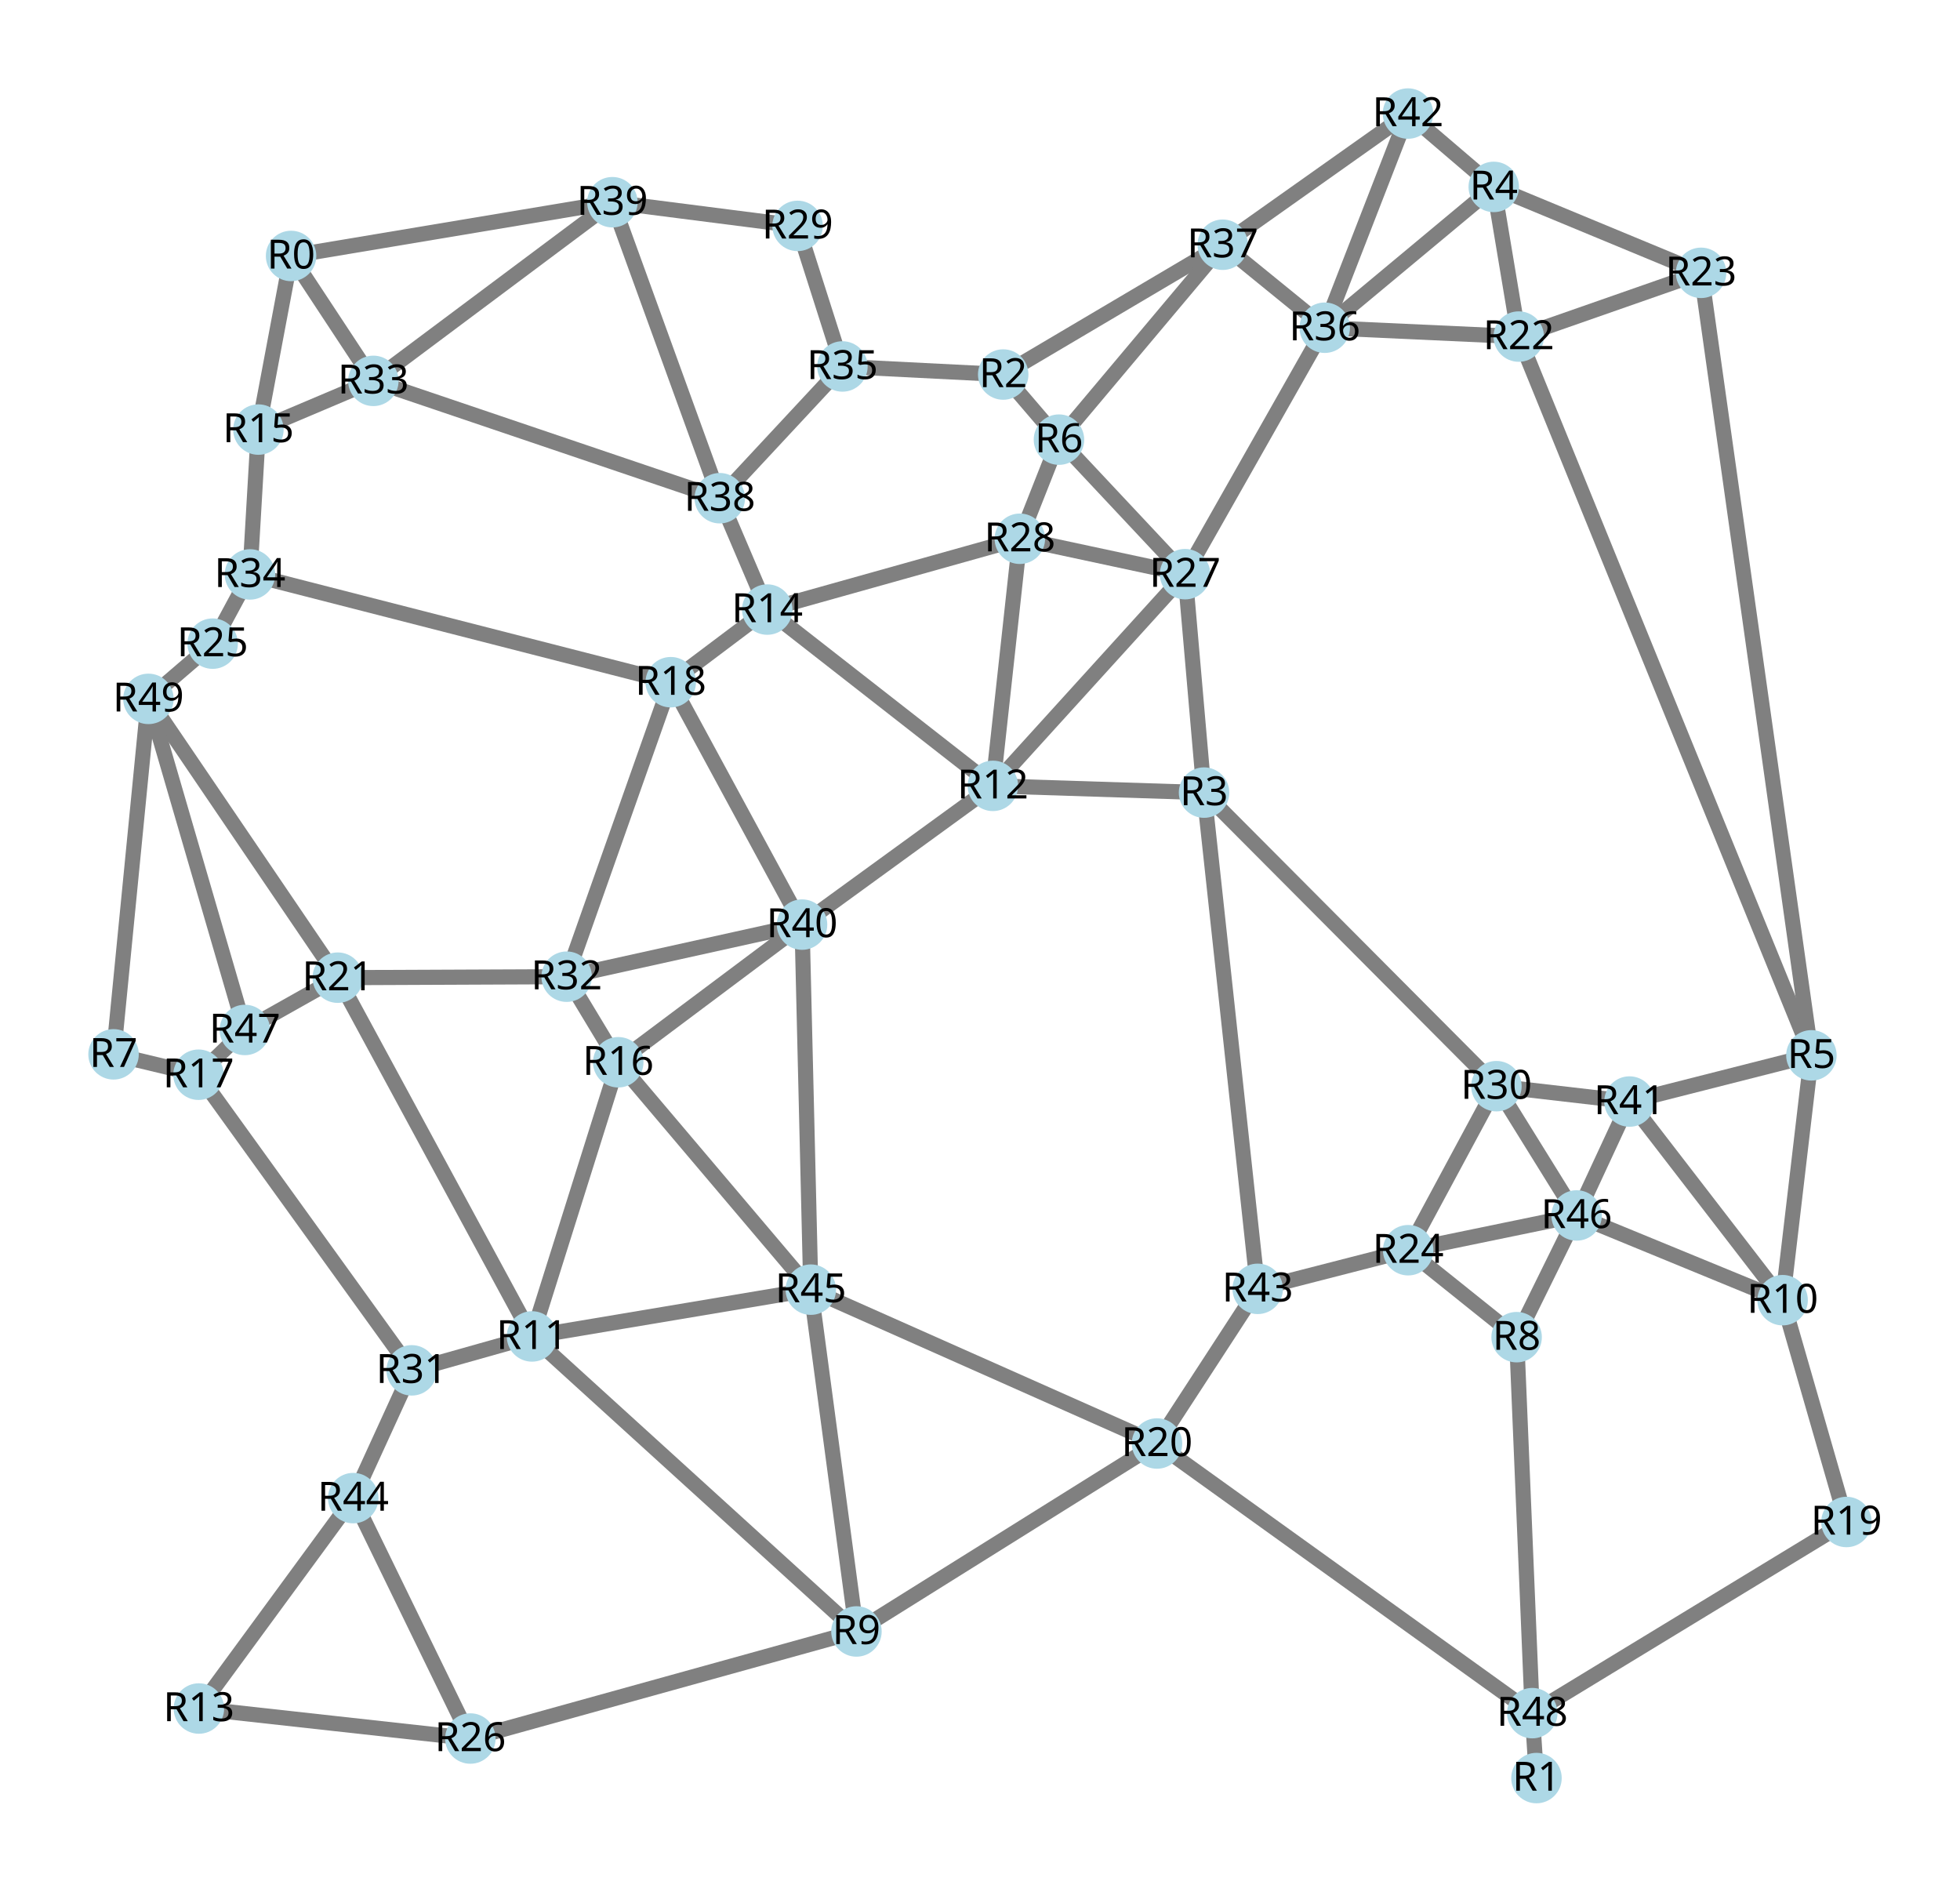
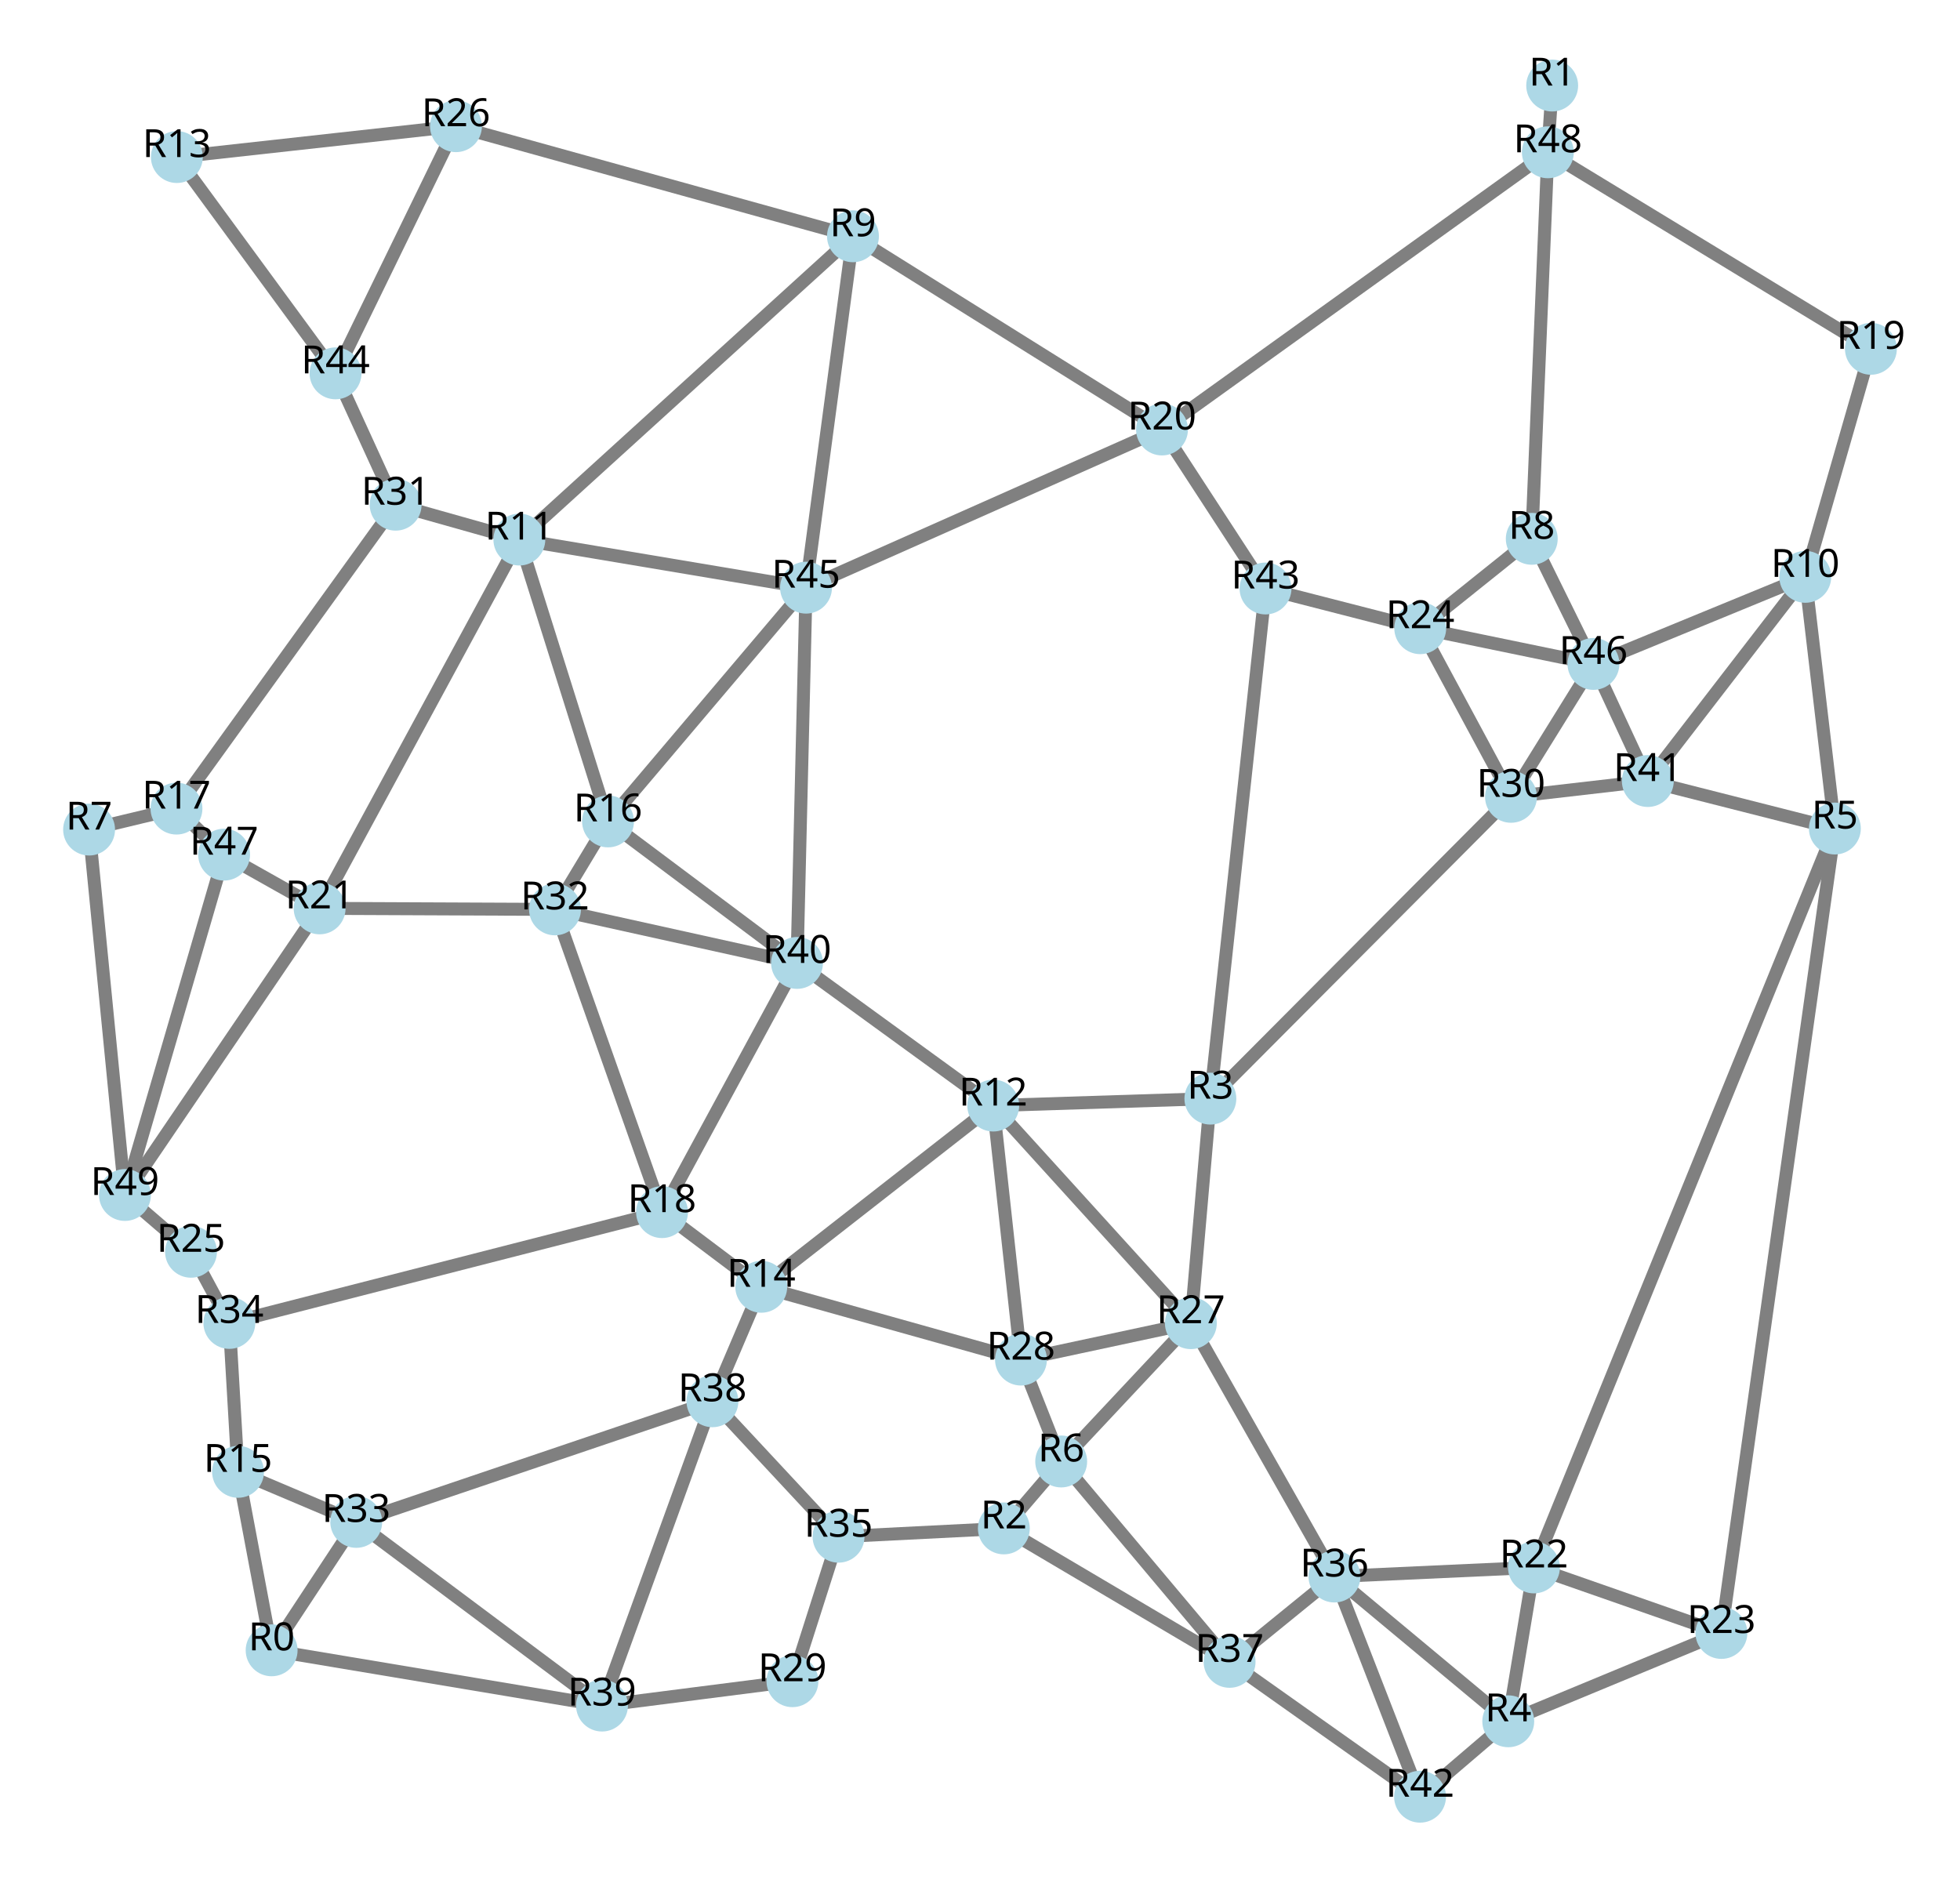
- <svg xmlns="http://www.w3.org/2000/svg" id="topo" width="776.79" height="749.61" viewBox="-25.92 -25.03 776.79 749.61">
-   <style>#topo path {fill: none; stroke: grey; stroke-width: 6;} #topo circle {fill: lightblue; stroke: none;} #topo text {fill: black; stroke: none; font-size: 16; font-family: sans-serif; text-anchor:middle;}</style>
-   <path d="M89.44,76.40,76.49,145.20" />
-   <path d="M89.44,76.40,122.05,125.90" />
-   <path d="M89.44,76.40,216.78,55.10" />
-   <path d="M583.02,679.58,581.35,653.85" />
-   <path d="M371.67,123.39,393.77,149.19" />
-   <path d="M371.67,123.39,307.95,120.19" />
-   <path d="M371.67,123.39,458.68,71.95" />
-   <path d="M451.27,289.06,367.58,286.39" />
-   <path d="M451.27,289.06,443.75,202.50" />
-   <path d="M451.27,289.06,567.14,405.40" />
-   <path d="M451.27,289.06,472.53,485.71" />
-   <path d="M566.09,49.04,575.99,108.35" />
-   <path d="M566.09,49.04,648.25,83.09" />
-   <path d="M566.09,49.04,499.10,104.84" />
-   <path d="M566.09,49.04,532.09,19.97" />
-   <path d="M691.98,393.18,680.57,490.20" />
-   <path d="M691.98,393.18,575.99,108.35" />
-   <path d="M691.98,393.18,648.25,83.09" />
-   <path d="M691.98,393.18,619.88,411.49" />
-   <path d="M393.77,149.19,443.75,202.50" />
-   <path d="M393.77,149.19,378.27,188.47" />
-   <path d="M393.77,149.19,458.68,71.95" />
-   <path d="M19.08,392.78,52.76,400.86" />
-   <path d="M19.08,392.78,32.90,251.92" />
-   <path d="M575.15,504.86,532.16,470.40" />
-   <path d="M575.15,504.86,598.92,456.63" />
-   <path d="M575.15,504.86,581.35,653.85" />
-   <path d="M313.51,621.48,184.92,504.57" />
-   <path d="M313.51,621.48,432.63,547.00" />
-   <path d="M313.51,621.48,160.49,663.91" />
-   <path d="M313.51,621.48,295.42,486.03" />
-   <path d="M680.57,490.20,705.87,578.10" />
-   <path d="M680.57,490.20,619.88,411.49" />
-   <path d="M680.57,490.20,598.92,456.63" />
-   <path d="M184.92,504.57,219.10,395.92" />
-   <path d="M184.92,504.57,107.94,362.40" />
-   <path d="M184.92,504.57,137.24,518.01" />
-   <path d="M184.92,504.57,295.42,486.03" />
-   <path d="M367.58,286.39,278.16,216.53" />
-   <path d="M367.58,286.39,443.75,202.50" />
-   <path d="M367.58,286.39,378.27,188.47" />
-   <path d="M367.58,286.39,291.95,341.37" />
-   <path d="M52.91,652.02,160.49,663.91" />
-   <path d="M52.91,652.02,114.07,568.64" />
-   <path d="M278.16,216.53,239.91,245.31" />
-   <path d="M278.16,216.53,378.27,188.47" />
-   <path d="M278.16,216.53,259.34,172.40" />
-   <path d="M76.49,145.20,122.05,125.90" />
-   <path d="M76.49,145.20,73.14,202.60" />
-   <path d="M219.10,395.92,198.66,362.01" />
-   <path d="M219.10,395.92,291.95,341.37" />
-   <path d="M219.10,395.92,295.42,486.03" />
-   <path d="M52.76,400.86,137.24,518.01" />
-   <path d="M52.76,400.86,71.12,383.12" />
-   <path d="M239.91,245.31,198.66,362.01" />
-   <path d="M239.91,245.31,73.14,202.60" />
-   <path d="M239.91,245.31,291.95,341.37" />
-   <path d="M705.87,578.10,581.35,653.85" />
-   <path d="M432.63,547.00,472.53,485.71" />
-   <path d="M432.63,547.00,295.42,486.03" />
-   <path d="M432.63,547.00,581.35,653.85" />
-   <path d="M107.94,362.40,198.66,362.01" />
-   <path d="M107.94,362.40,71.12,383.12" />
-   <path d="M107.94,362.40,32.90,251.92" />
-   <path d="M575.99,108.35,648.25,83.09" />
-   <path d="M575.99,108.35,499.10,104.84" />
-   <path d="M532.16,470.40,567.14,405.40" />
-   <path d="M532.16,470.40,472.53,485.71" />
-   <path d="M532.16,470.40,598.92,456.63" />
-   <path d="M58.36,230.03,73.14,202.60" />
-   <path d="M58.36,230.03,32.90,251.92" />
-   <path d="M160.49,663.91,114.07,568.64" />
-   <path d="M443.75,202.50,378.27,188.47" />
-   <path d="M443.75,202.50,499.10,104.84" />
-   <path d="M290.18,64.49,307.95,120.19" />
-   <path d="M290.18,64.49,216.78,55.10" />
-   <path d="M567.14,405.40,619.88,411.49" />
-   <path d="M567.14,405.40,598.92,456.63" />
-   <path d="M137.24,518.01,114.07,568.64" />
-   <path d="M198.66,362.01,291.95,341.37" />
-   <path d="M122.05,125.90,259.34,172.40" />
-   <path d="M122.05,125.90,216.78,55.10" />
-   <path d="M307.95,120.19,259.34,172.40" />
-   <path d="M499.10,104.84,458.68,71.95" />
-   <path d="M499.10,104.84,532.09,19.97" />
-   <path d="M458.68,71.95,532.09,19.97" />
-   <path d="M259.34,172.40,216.78,55.10" />
-   <path d="M291.95,341.37,295.42,486.03" />
-   <path d="M619.88,411.49,598.92,456.63" />
-   <path d="M71.12,383.12,32.90,251.92" />
-   <circle cx="89.44" cy="76.40" r="10" />
-   <text x="89.44" y="81.40">R0</text>
-   <circle cx="583.02" cy="679.58" r="10" />
-   <text x="583.02" y="684.58">R1</text>
-   <circle cx="371.67" cy="123.39" r="10" />
-   <text x="371.67" y="128.39">R2</text>
-   <circle cx="451.27" cy="289.06" r="10" />
-   <text x="451.27" y="294.06">R3</text>
-   <circle cx="566.09" cy="49.04" r="10" />
-   <text x="566.09" y="54.04">R4</text>
-   <circle cx="691.98" cy="393.18" r="10" />
-   <text x="691.98" y="398.18">R5</text>
-   <circle cx="393.77" cy="149.19" r="10" />
-   <text x="393.77" y="154.19">R6</text>
-   <circle cx="19.08" cy="392.78" r="10" />
-   <text x="19.08" y="397.78">R7</text>
-   <circle cx="575.15" cy="504.86" r="10" />
-   <text x="575.15" y="509.86">R8</text>
-   <circle cx="313.51" cy="621.48" r="10" />
-   <text x="313.51" y="626.48">R9</text>
-   <circle cx="680.57" cy="490.20" r="10" />
-   <text x="680.57" y="495.20">R10</text>
-   <circle cx="184.92" cy="504.57" r="10" />
-   <text x="184.92" y="509.57">R11</text>
-   <circle cx="367.58" cy="286.39" r="10" />
-   <text x="367.58" y="291.39">R12</text>
-   <circle cx="52.91" cy="652.02" r="10" />
-   <text x="52.91" y="657.02">R13</text>
-   <circle cx="278.16" cy="216.53" r="10" />
-   <text x="278.16" y="221.53">R14</text>
-   <circle cx="76.49" cy="145.20" r="10" />
-   <text x="76.49" y="150.20">R15</text>
-   <circle cx="219.10" cy="395.92" r="10" />
-   <text x="219.10" y="400.92">R16</text>
-   <circle cx="52.76" cy="400.86" r="10" />
-   <text x="52.76" y="405.86">R17</text>
-   <circle cx="239.91" cy="245.31" r="10" />
-   <text x="239.91" y="250.31">R18</text>
-   <circle cx="705.87" cy="578.10" r="10" />
-   <text x="705.87" y="583.10">R19</text>
-   <circle cx="432.63" cy="547.00" r="10" />
-   <text x="432.63" y="552.00">R20</text>
-   <circle cx="107.94" cy="362.40" r="10" />
-   <text x="107.94" y="367.40">R21</text>
-   <circle cx="575.99" cy="108.35" r="10" />
-   <text x="575.99" y="113.35">R22</text>
-   <circle cx="648.25" cy="83.09" r="10" />
-   <text x="648.25" y="88.09">R23</text>
-   <circle cx="532.16" cy="470.40" r="10" />
-   <text x="532.16" y="475.40">R24</text>
-   <circle cx="58.36" cy="230.03" r="10" />
-   <text x="58.36" y="235.03">R25</text>
-   <circle cx="160.49" cy="663.91" r="10" />
-   <text x="160.49" y="668.91">R26</text>
-   <circle cx="443.75" cy="202.50" r="10" />
-   <text x="443.75" y="207.50">R27</text>
-   <circle cx="378.27" cy="188.47" r="10" />
-   <text x="378.27" y="193.47">R28</text>
-   <circle cx="290.18" cy="64.49" r="10" />
-   <text x="290.18" y="69.49">R29</text>
-   <circle cx="567.14" cy="405.40" r="10" />
-   <text x="567.14" y="410.40">R30</text>
-   <circle cx="137.24" cy="518.01" r="10" />
-   <text x="137.24" y="523.01">R31</text>
-   <circle cx="198.66" cy="362.01" r="10" />
-   <text x="198.66" y="367.01">R32</text>
-   <circle cx="122.05" cy="125.90" r="10" />
-   <text x="122.05" y="130.90">R33</text>
-   <circle cx="73.14" cy="202.60" r="10" />
-   <text x="73.14" y="207.60">R34</text>
-   <circle cx="307.95" cy="120.19" r="10" />
-   <text x="307.95" y="125.19">R35</text>
-   <circle cx="499.10" cy="104.84" r="10" />
-   <text x="499.10" y="109.84">R36</text>
-   <circle cx="458.68" cy="71.95" r="10" />
-   <text x="458.68" y="76.95">R37</text>
-   <circle cx="259.34" cy="172.40" r="10" />
-   <text x="259.34" y="177.40">R38</text>
-   <circle cx="216.78" cy="55.10" r="10" />
-   <text x="216.78" y="60.10">R39</text>
-   <circle cx="291.95" cy="341.37" r="10" />
-   <text x="291.95" y="346.37">R40</text>
-   <circle cx="619.88" cy="411.49" r="10" />
-   <text x="619.88" y="416.49">R41</text>
-   <circle cx="532.09" cy="19.97" r="10" />
-   <text x="532.09" y="24.97">R42</text>
-   <circle cx="472.53" cy="485.71" r="10" />
-   <text x="472.53" y="490.71">R43</text>
-   <circle cx="114.07" cy="568.64" r="10" />
-   <text x="114.07" y="573.64">R44</text>
-   <circle cx="295.42" cy="486.03" r="10" />
-   <text x="295.42" y="491.03">R45</text>
-   <circle cx="598.92" cy="456.63" r="10" />
-   <text x="598.92" y="461.63">R46</text>
-   <circle cx="71.12" cy="383.12" r="10" />
-   <text x="71.12" y="388.12">R47</text>
-   <circle cx="581.35" cy="653.85" r="10" />
-   <text x="581.35" y="658.85">R48</text>
-   <circle cx="32.90" cy="251.92" r="10" />
-   <text x="32.90" y="256.92">R49</text>
+ <svg xmlns="http://www.w3.org/2000/svg" id="topo" viewBox="-15.26 -712.56 755.47 725.57">
+   <style>#topo path {fill: none; stroke: grey; stroke-width: 5px;} #topo circle {fill: lightblue; stroke: none; stroke-width: 1; vector-effect: non-scaling-stroke; r: 10px;} #topo text {fill: black; stroke: none; font-size: 15px; font-family: sans-serif; text-anchor:middle; transform: translateY(0.3em);} #topo path.country {fill: lightgrey; stroke: black; stroke-width: 1; vector-effect: non-scaling-stroke; visibility: visible;} #topo path.selection {fill: none; stroke: red; stroke-width: 1; vector-effect: non-scaling-stroke; visibility: visible;} #topo path.utilization {visibility: hidden;}</style>
+   <path data-id="0-15" d="M89.44,-76.40,76.49,-145.20" />
+   <path data-id="0-33" d="M89.44,-76.40,122.05,-125.90" />
+   <path data-id="0-39" d="M89.44,-76.40,216.78,-55.10" />
+   <path data-id="1-48" d="M583.02,-679.58,581.35,-653.85" />
+   <path data-id="2-6" d="M371.67,-123.39,393.77,-149.19" />
+   <path data-id="2-35" d="M371.67,-123.39,307.95,-120.19" />
+   <path data-id="2-37" d="M371.67,-123.39,458.68,-71.95" />
+   <path data-id="3-12" d="M451.27,-289.06,367.58,-286.39" />
+   <path data-id="3-27" d="M451.27,-289.06,443.75,-202.50" />
+   <path data-id="3-30" d="M451.27,-289.06,567.14,-405.40" />
+   <path data-id="3-43" d="M451.27,-289.06,472.53,-485.71" />
+   <path data-id="4-22" d="M566.09,-49.04,575.99,-108.35" />
+   <path data-id="4-23" d="M566.09,-49.04,648.25,-83.09" />
+   <path data-id="4-36" d="M566.09,-49.04,499.10,-104.84" />
+   <path data-id="4-42" d="M566.09,-49.04,532.09,-19.97" />
+   <path data-id="5-10" d="M691.98,-393.18,680.57,-490.20" />
+   <path data-id="5-22" d="M691.98,-393.18,575.99,-108.35" />
+   <path data-id="5-23" d="M691.98,-393.18,648.25,-83.09" />
+   <path data-id="5-41" d="M691.98,-393.18,619.88,-411.49" />
+   <path data-id="6-27" d="M393.77,-149.19,443.75,-202.50" />
+   <path data-id="6-28" d="M393.77,-149.19,378.27,-188.47" />
+   <path data-id="6-37" d="M393.77,-149.19,458.68,-71.95" />
+   <path data-id="7-17" d="M19.08,-392.78,52.76,-400.86" />
+   <path data-id="7-49" d="M19.08,-392.78,32.90,-251.92" />
+   <path data-id="8-24" d="M575.15,-504.86,532.16,-470.40" />
+   <path data-id="8-46" d="M575.15,-504.86,598.92,-456.63" />
+   <path data-id="8-48" d="M575.15,-504.86,581.35,-653.85" />
+   <path data-id="9-11" d="M313.51,-621.48,184.92,-504.57" />
+   <path data-id="9-20" d="M313.51,-621.48,432.63,-547.00" />
+   <path data-id="9-26" d="M313.51,-621.48,160.49,-663.91" />
+   <path data-id="9-45" d="M313.51,-621.48,295.42,-486.03" />
+   <path data-id="10-19" d="M680.57,-490.20,705.87,-578.10" />
+   <path data-id="10-41" d="M680.57,-490.20,619.88,-411.49" />
+   <path data-id="10-46" d="M680.57,-490.20,598.92,-456.63" />
+   <path data-id="11-16" d="M184.92,-504.57,219.10,-395.92" />
+   <path data-id="11-21" d="M184.92,-504.57,107.94,-362.40" />
+   <path data-id="11-31" d="M184.92,-504.57,137.24,-518.01" />
+   <path data-id="11-45" d="M184.92,-504.57,295.42,-486.03" />
+   <path data-id="12-14" d="M367.58,-286.39,278.16,-216.53" />
+   <path data-id="12-27" d="M367.58,-286.39,443.75,-202.50" />
+   <path data-id="12-28" d="M367.58,-286.39,378.27,-188.47" />
+   <path data-id="12-40" d="M367.58,-286.39,291.95,-341.37" />
+   <path data-id="13-26" d="M52.91,-652.02,160.49,-663.91" />
+   <path data-id="13-44" d="M52.91,-652.02,114.07,-568.64" />
+   <path data-id="14-18" d="M278.16,-216.53,239.91,-245.31" />
+   <path data-id="14-28" d="M278.16,-216.53,378.27,-188.47" />
+   <path data-id="14-38" d="M278.16,-216.53,259.34,-172.40" />
+   <path data-id="15-33" d="M76.49,-145.20,122.05,-125.90" />
+   <path data-id="15-34" d="M76.49,-145.20,73.14,-202.60" />
+   <path data-id="16-32" d="M219.10,-395.92,198.66,-362.01" />
+   <path data-id="16-40" d="M219.10,-395.92,291.95,-341.37" />
+   <path data-id="16-45" d="M219.10,-395.92,295.42,-486.03" />
+   <path data-id="17-31" d="M52.76,-400.86,137.24,-518.01" />
+   <path data-id="17-47" d="M52.76,-400.86,71.12,-383.12" />
+   <path data-id="18-32" d="M239.91,-245.31,198.66,-362.01" />
+   <path data-id="18-34" d="M239.91,-245.31,73.14,-202.60" />
+   <path data-id="18-40" d="M239.91,-245.31,291.95,-341.37" />
+   <path data-id="19-48" d="M705.87,-578.10,581.35,-653.85" />
+   <path data-id="20-43" d="M432.63,-547.00,472.53,-485.71" />
+   <path data-id="20-45" d="M432.63,-547.00,295.42,-486.03" />
+   <path data-id="20-48" d="M432.63,-547.00,581.35,-653.85" />
+   <path data-id="21-32" d="M107.94,-362.40,198.66,-362.01" />
+   <path data-id="21-47" d="M107.94,-362.40,71.12,-383.12" />
+   <path data-id="21-49" d="M107.94,-362.40,32.90,-251.92" />
+   <path data-id="22-23" d="M575.99,-108.35,648.25,-83.09" />
+   <path data-id="22-36" d="M575.99,-108.35,499.10,-104.84" />
+   <path data-id="24-30" d="M532.16,-470.40,567.14,-405.40" />
+   <path data-id="24-43" d="M532.16,-470.40,472.53,-485.71" />
+   <path data-id="24-46" d="M532.16,-470.40,598.92,-456.63" />
+   <path data-id="25-34" d="M58.36,-230.03,73.14,-202.60" />
+   <path data-id="25-49" d="M58.36,-230.03,32.90,-251.92" />
+   <path data-id="26-44" d="M160.49,-663.91,114.07,-568.64" />
+   <path data-id="27-28" d="M443.75,-202.50,378.27,-188.47" />
+   <path data-id="27-36" d="M443.75,-202.50,499.10,-104.84" />
+   <path data-id="29-35" d="M290.18,-64.49,307.95,-120.19" />
+   <path data-id="29-39" d="M290.18,-64.49,216.78,-55.10" />
+   <path data-id="30-41" d="M567.14,-405.40,619.88,-411.49" />
+   <path data-id="30-46" d="M567.14,-405.40,598.92,-456.63" />
+   <path data-id="31-44" d="M137.24,-518.01,114.07,-568.64" />
+   <path data-id="32-40" d="M198.66,-362.01,291.95,-341.37" />
+   <path data-id="33-38" d="M122.05,-125.90,259.34,-172.40" />
+   <path data-id="33-39" d="M122.05,-125.90,216.78,-55.10" />
+   <path data-id="35-38" d="M307.95,-120.19,259.34,-172.40" />
+   <path data-id="36-37" d="M499.10,-104.84,458.68,-71.95" />
+   <path data-id="36-42" d="M499.10,-104.84,532.09,-19.97" />
+   <path data-id="37-42" d="M458.68,-71.95,532.09,-19.97" />
+   <path data-id="38-39" d="M259.34,-172.40,216.78,-55.10" />
+   <path data-id="40-45" d="M291.95,-341.37,295.42,-486.03" />
+   <path data-id="41-46" d="M619.88,-411.49,598.92,-456.63" />
+   <path data-id="47-49" d="M71.12,-383.12,32.90,-251.92" />
+   <circle data-id="0" cx="89.44" cy="-76.40" r="10.00px" />
+   <text data-id="0" x="89.44" y="-76.40">R0</text>
+   <circle data-id="1" cx="583.02" cy="-679.58" r="10.00px" />
+   <text data-id="1" x="583.02" y="-679.58">R1</text>
+   <circle data-id="2" cx="371.67" cy="-123.39" r="10.00px" />
+   <text data-id="2" x="371.67" y="-123.39">R2</text>
+   <circle data-id="3" cx="451.27" cy="-289.06" r="10.00px" />
+   <text data-id="3" x="451.27" y="-289.06">R3</text>
+   <circle data-id="4" cx="566.09" cy="-49.04" r="10.00px" />
+   <text data-id="4" x="566.09" y="-49.04">R4</text>
+   <circle data-id="5" cx="691.98" cy="-393.18" r="10.00px" />
+   <text data-id="5" x="691.98" y="-393.18">R5</text>
+   <circle data-id="6" cx="393.77" cy="-149.19" r="10.00px" />
+   <text data-id="6" x="393.77" y="-149.19">R6</text>
+   <circle data-id="7" cx="19.08" cy="-392.78" r="10.00px" />
+   <text data-id="7" x="19.08" y="-392.78">R7</text>
+   <circle data-id="8" cx="575.15" cy="-504.86" r="10.00px" />
+   <text data-id="8" x="575.15" y="-504.86">R8</text>
+   <circle data-id="9" cx="313.51" cy="-621.48" r="10.00px" />
+   <text data-id="9" x="313.51" y="-621.48">R9</text>
+   <circle data-id="10" cx="680.57" cy="-490.20" r="10.00px" />
+   <text data-id="10" x="680.57" y="-490.20">R10</text>
+   <circle data-id="11" cx="184.92" cy="-504.57" r="10.00px" />
+   <text data-id="11" x="184.92" y="-504.57">R11</text>
+   <circle data-id="12" cx="367.58" cy="-286.39" r="10.00px" />
+   <text data-id="12" x="367.58" y="-286.39">R12</text>
+   <circle data-id="13" cx="52.91" cy="-652.02" r="10.00px" />
+   <text data-id="13" x="52.91" y="-652.02">R13</text>
+   <circle data-id="14" cx="278.16" cy="-216.53" r="10.00px" />
+   <text data-id="14" x="278.16" y="-216.53">R14</text>
+   <circle data-id="15" cx="76.49" cy="-145.20" r="10.00px" />
+   <text data-id="15" x="76.49" y="-145.20">R15</text>
+   <circle data-id="16" cx="219.10" cy="-395.92" r="10.00px" />
+   <text data-id="16" x="219.10" y="-395.92">R16</text>
+   <circle data-id="17" cx="52.76" cy="-400.86" r="10.00px" />
+   <text data-id="17" x="52.76" y="-400.86">R17</text>
+   <circle data-id="18" cx="239.91" cy="-245.31" r="10.00px" />
+   <text data-id="18" x="239.91" y="-245.31">R18</text>
+   <circle data-id="19" cx="705.87" cy="-578.10" r="10.00px" />
+   <text data-id="19" x="705.87" y="-578.10">R19</text>
+   <circle data-id="20" cx="432.63" cy="-547.00" r="10.00px" />
+   <text data-id="20" x="432.63" y="-547.00">R20</text>
+   <circle data-id="21" cx="107.94" cy="-362.40" r="10.00px" />
+   <text data-id="21" x="107.94" y="-362.40">R21</text>
+   <circle data-id="22" cx="575.99" cy="-108.35" r="10.00px" />
+   <text data-id="22" x="575.99" y="-108.35">R22</text>
+   <circle data-id="23" cx="648.25" cy="-83.09" r="10.00px" />
+   <text data-id="23" x="648.25" y="-83.09">R23</text>
+   <circle data-id="24" cx="532.16" cy="-470.40" r="10.00px" />
+   <text data-id="24" x="532.16" y="-470.40">R24</text>
+   <circle data-id="25" cx="58.36" cy="-230.03" r="10.00px" />
+   <text data-id="25" x="58.36" y="-230.03">R25</text>
+   <circle data-id="26" cx="160.49" cy="-663.91" r="10.00px" />
+   <text data-id="26" x="160.49" y="-663.91">R26</text>
+   <circle data-id="27" cx="443.75" cy="-202.50" r="10.00px" />
+   <text data-id="27" x="443.75" y="-202.50">R27</text>
+   <circle data-id="28" cx="378.27" cy="-188.47" r="10.00px" />
+   <text data-id="28" x="378.27" y="-188.47">R28</text>
+   <circle data-id="29" cx="290.18" cy="-64.49" r="10.00px" />
+   <text data-id="29" x="290.18" y="-64.49">R29</text>
+   <circle data-id="30" cx="567.14" cy="-405.40" r="10.00px" />
+   <text data-id="30" x="567.14" y="-405.40">R30</text>
+   <circle data-id="31" cx="137.24" cy="-518.01" r="10.00px" />
+   <text data-id="31" x="137.24" y="-518.01">R31</text>
+   <circle data-id="32" cx="198.66" cy="-362.01" r="10.00px" />
+   <text data-id="32" x="198.66" y="-362.01">R32</text>
+   <circle data-id="33" cx="122.05" cy="-125.90" r="10.00px" />
+   <text data-id="33" x="122.05" y="-125.90">R33</text>
+   <circle data-id="34" cx="73.14" cy="-202.60" r="10.00px" />
+   <text data-id="34" x="73.14" y="-202.60">R34</text>
+   <circle data-id="35" cx="307.95" cy="-120.19" r="10.00px" />
+   <text data-id="35" x="307.95" y="-120.19">R35</text>
+   <circle data-id="36" cx="499.10" cy="-104.84" r="10.00px" />
+   <text data-id="36" x="499.10" y="-104.84">R36</text>
+   <circle data-id="37" cx="458.68" cy="-71.95" r="10.00px" />
+   <text data-id="37" x="458.68" y="-71.95">R37</text>
+   <circle data-id="38" cx="259.34" cy="-172.40" r="10.00px" />
+   <text data-id="38" x="259.34" y="-172.40">R38</text>
+   <circle data-id="39" cx="216.78" cy="-55.10" r="10.00px" />
+   <text data-id="39" x="216.78" y="-55.10">R39</text>
+   <circle data-id="40" cx="291.95" cy="-341.37" r="10.00px" />
+   <text data-id="40" x="291.95" y="-341.37">R40</text>
+   <circle data-id="41" cx="619.88" cy="-411.49" r="10.00px" />
+   <text data-id="41" x="619.88" y="-411.49">R41</text>
+   <circle data-id="42" cx="532.09" cy="-19.97" r="10.00px" />
+   <text data-id="42" x="532.09" y="-19.97">R42</text>
+   <circle data-id="43" cx="472.53" cy="-485.71" r="10.00px" />
+   <text data-id="43" x="472.53" y="-485.71">R43</text>
+   <circle data-id="44" cx="114.07" cy="-568.64" r="10.00px" />
+   <text data-id="44" x="114.07" y="-568.64">R44</text>
+   <circle data-id="45" cx="295.42" cy="-486.03" r="10.00px" />
+   <text data-id="45" x="295.42" y="-486.03">R45</text>
+   <circle data-id="46" cx="598.92" cy="-456.63" r="10.00px" />
+   <text data-id="46" x="598.92" y="-456.63">R46</text>
+   <circle data-id="47" cx="71.12" cy="-383.12" r="10.00px" />
+   <text data-id="47" x="71.12" y="-383.12">R47</text>
+   <circle data-id="48" cx="581.35" cy="-653.85" r="10.00px" />
+   <text data-id="48" x="581.35" y="-653.85">R48</text>
+   <circle data-id="49" cx="32.90" cy="-251.92" r="10.00px" />
+   <text data-id="49" x="32.90" y="-251.92">R49</text>
</svg>
